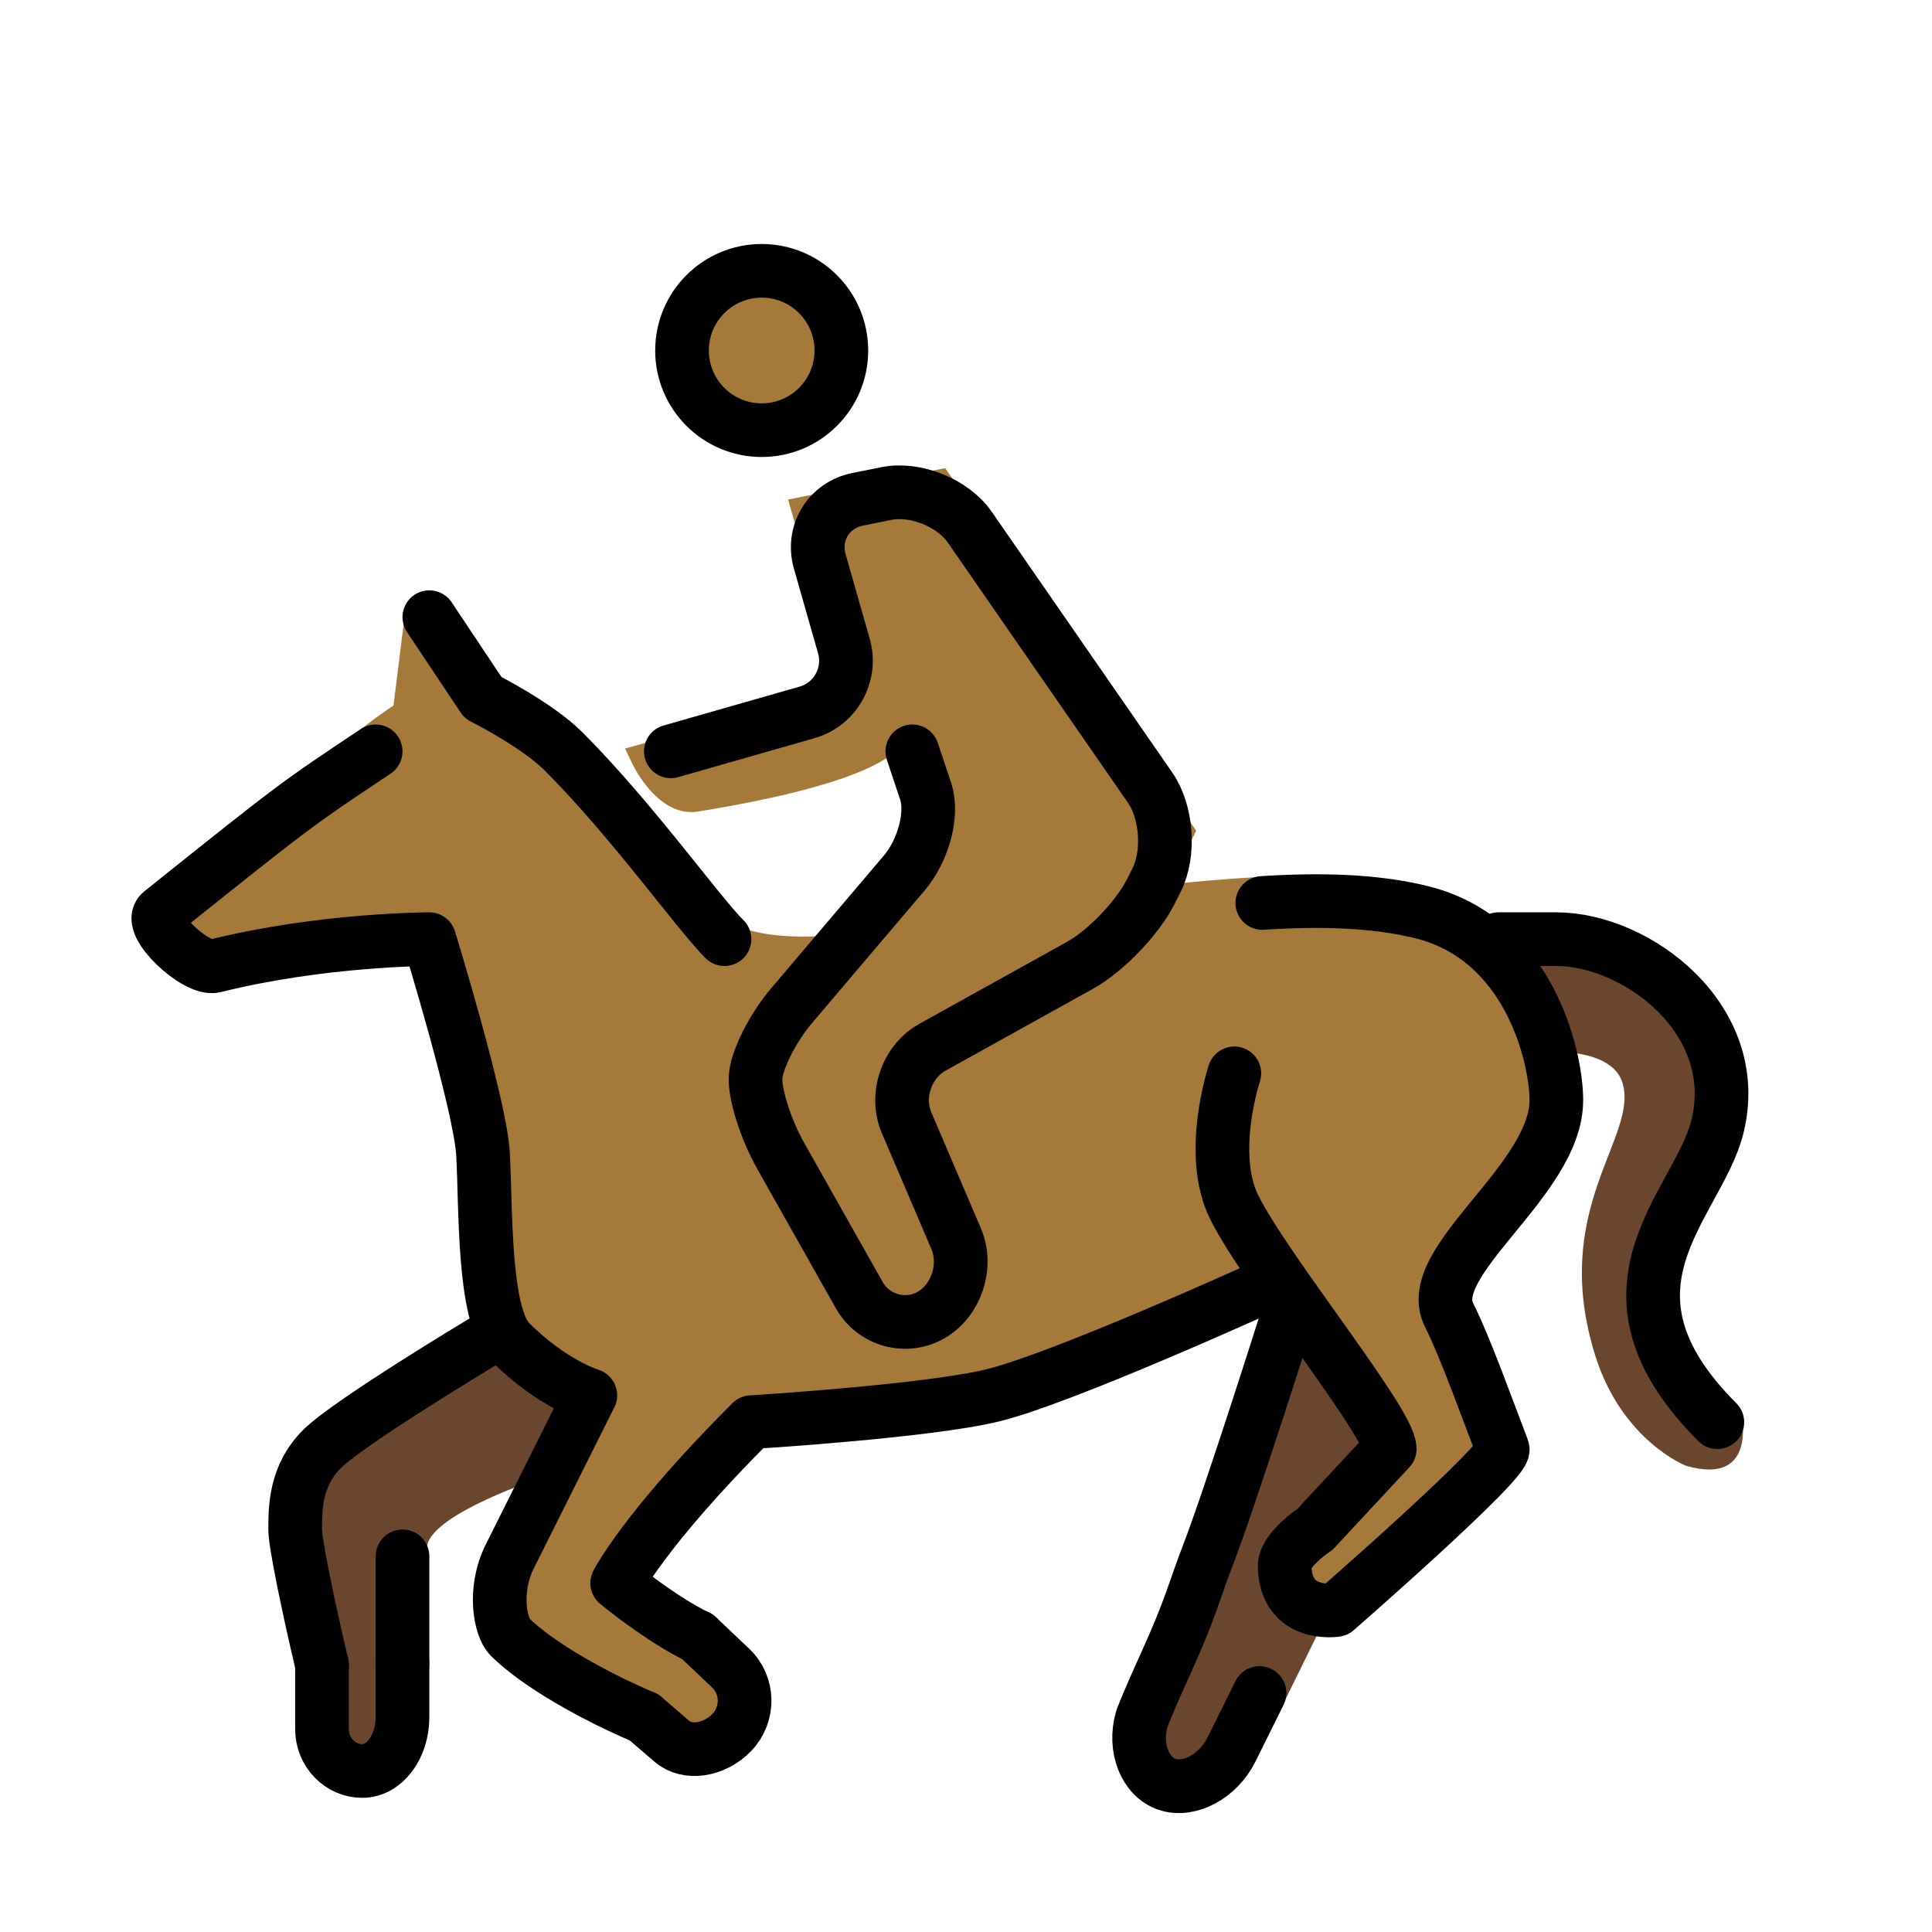
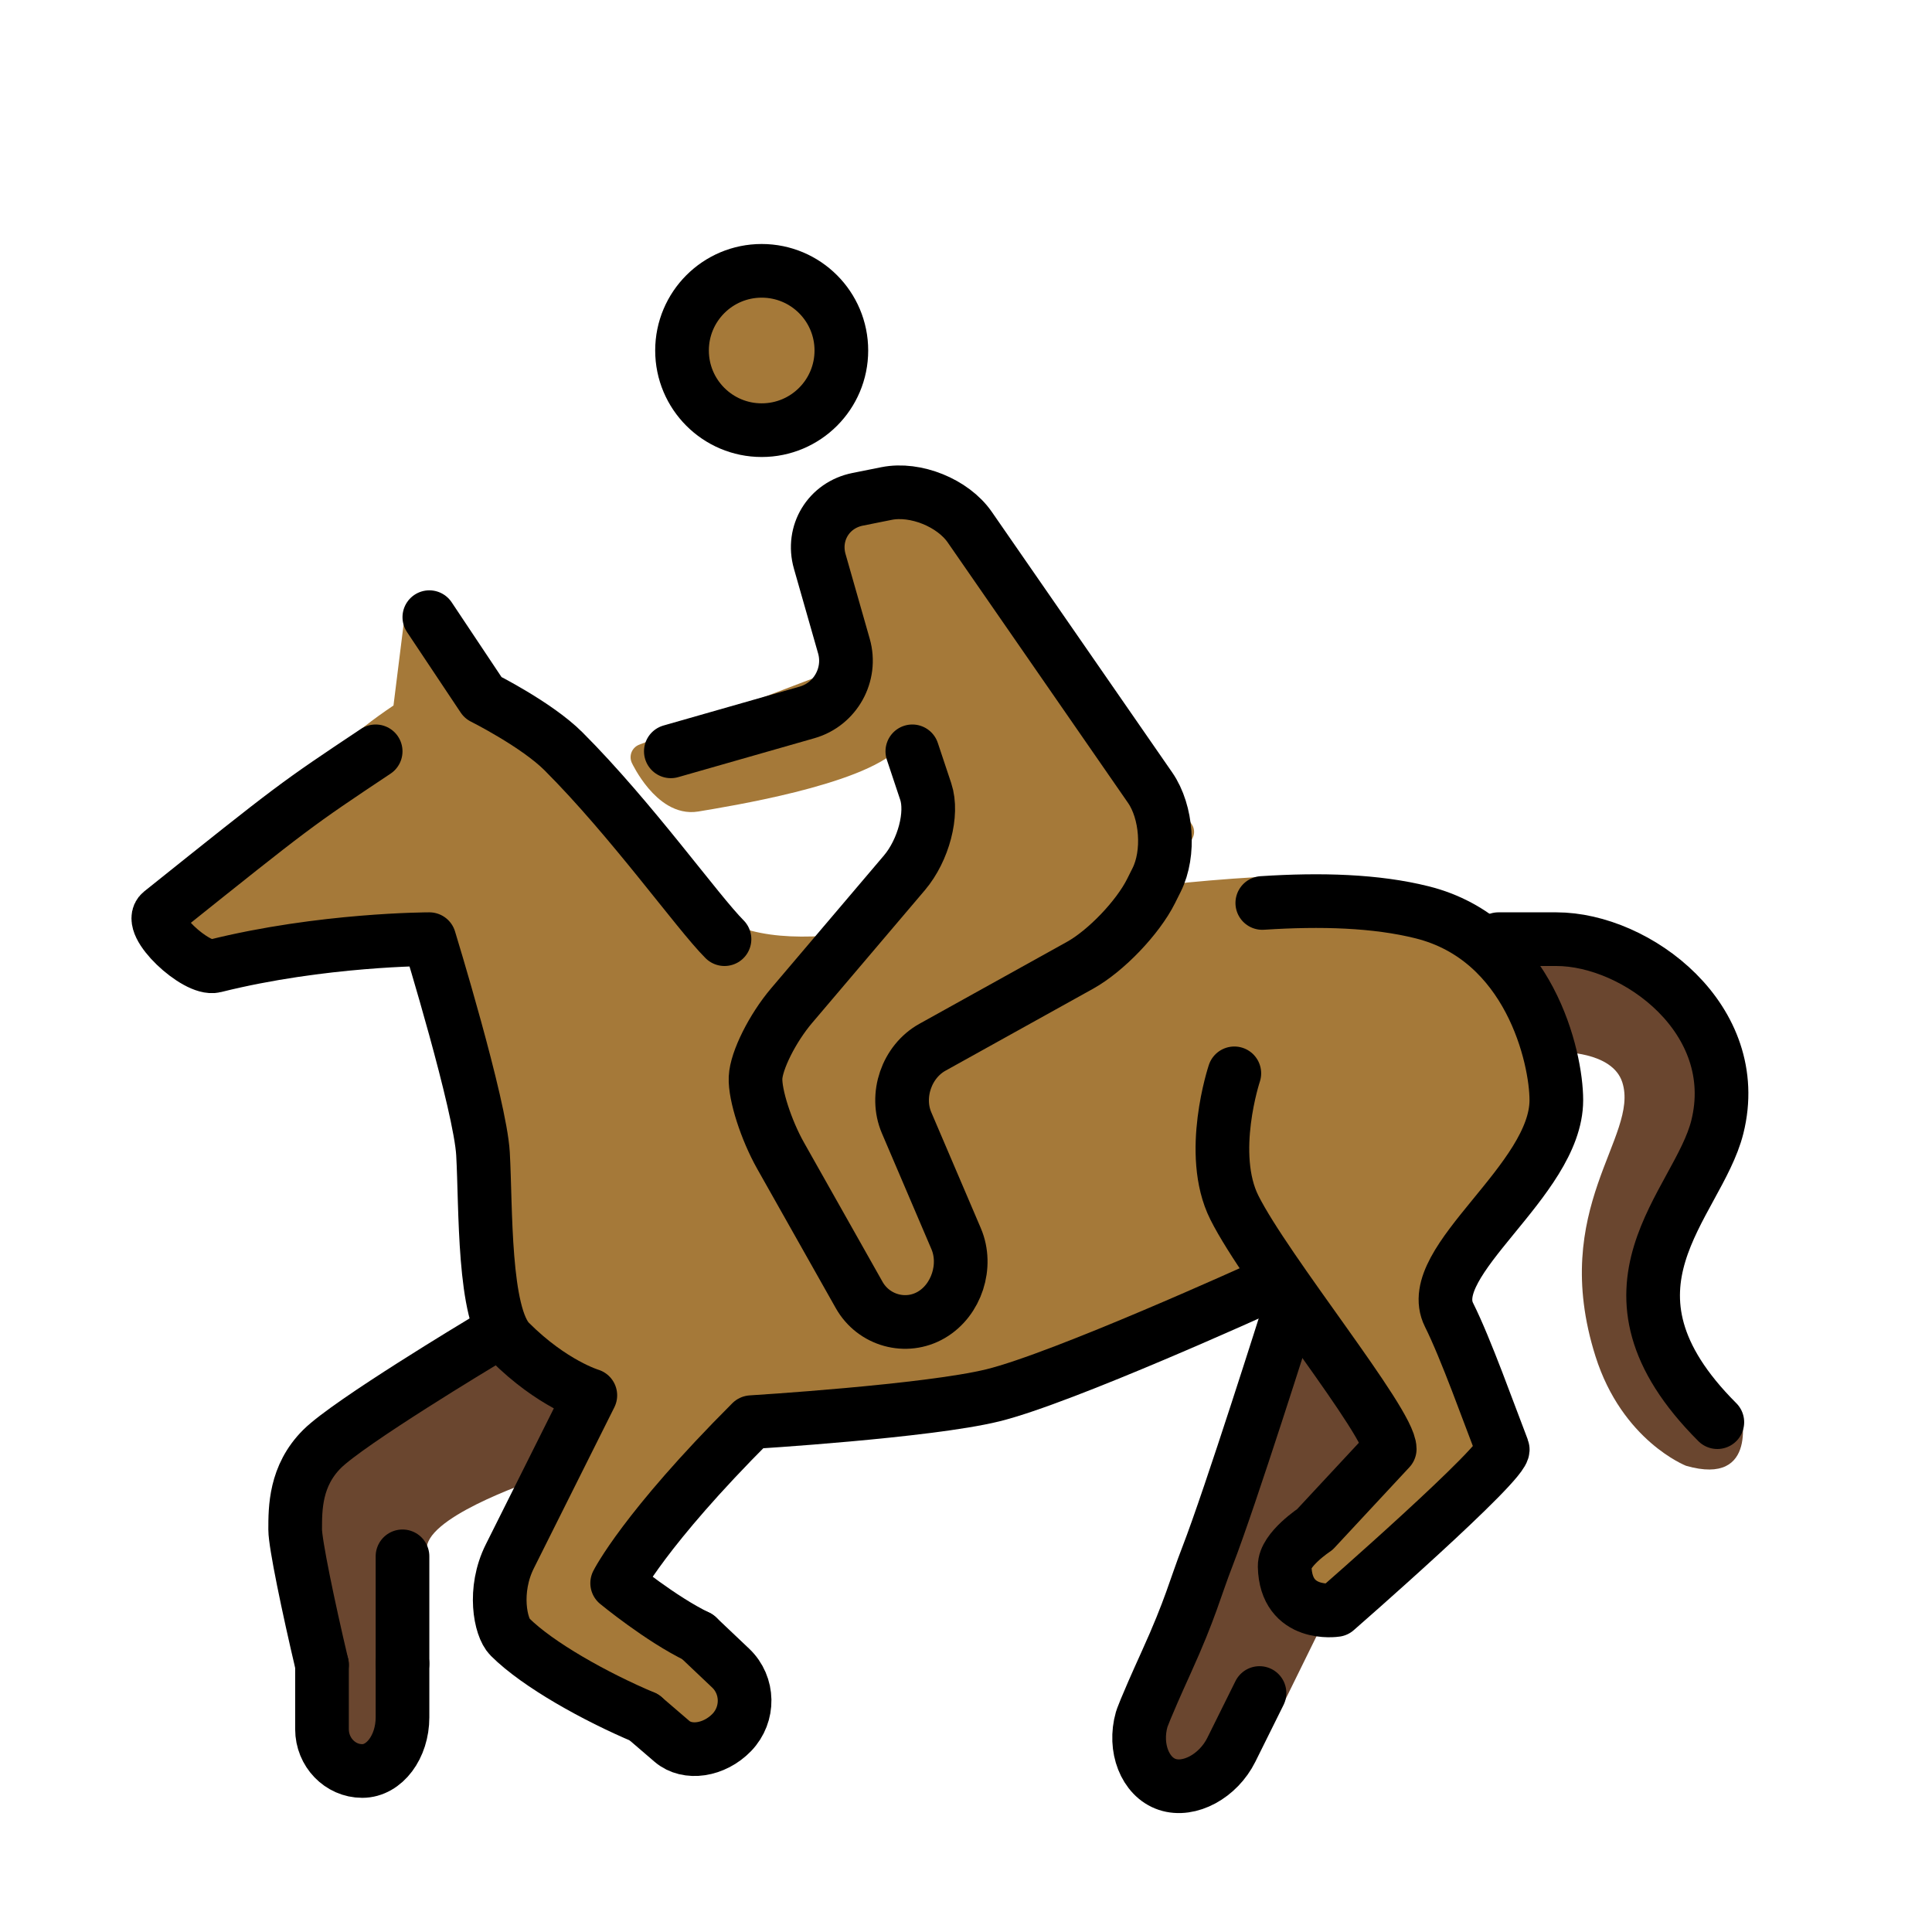
<svg xmlns="http://www.w3.org/2000/svg" id="emoji" viewBox="0 0 72 72">
  <g id="color">
    <path fill="#A57939" d="M54,49c-1-2,4-5,4-8c0-1.601-1-6-5-7c-1.725-0.432-3.981-1.442-6.166-1.313 C37.312,33.25,31.625,35.625,28,34.688c-0.969-0.25-8.812-8-9.375-8.688l-3.5-3.406l-0.461,3.698 C11.497,28.416,11,30,6,34c-0.553,0.442,1.315,2.172,2,2c4-1,8-1,8-1s1.897,6.183,2,8c0.113,1.997,0,6,1,7 c1.581,1.581,3,2,3,2s-2,4-3,6c-0.633,1.265-0.353,2.647,0,3c2,2,8,4,8,4l1-3c0,0-5-2-5-3c0-1.129,4-4,5-6 c0,0,6.56-0.402,9-1c1.69-0.414,7.038-2.797,10.613-4.432c1.781,2.58,4.178,5.71,4.178,6.432l-4,5l2,1c0,0,5-4,6-5 c0.353-0.353,0.191-1.538,0-2C55.25,51.693,54.633,50.265,54,49z" stroke="none" />
    <path fill="#6A462F" d="M48,49c0,0-2.143,6.789-3,9c-0.891,2.296-2,8-2,8l4.167-1.167l2.417-4.917l-1.25-0.166v-2.584 l2.916-3.041" stroke="none" />
    <path fill="#6A462F" d="M56,35c0,0-1,0,2,0s7,3,6,7c-0.728,2.91-4.126,5.583,0.874,10.583c0,0,0.709,2.834-2.041,2.042 c0,0-2.379-0.927-3.375-4.083c-1.75-5.542,1.651-8.183,1-10.209c-0.375-1.166-2.334-1.125-2.334-1.125" stroke="none" />
    <path fill="#6A462F" d="M21.281,52.125l-1.094,2.938c-0.625,0.219-4.422,1.535-4.281,2.719C16.125,59.625,15,65,15,65l-2,1 c0,0-2-8-2-9c0-0.79,0-2,1-3s6-4,6-4" stroke="none" />
  </g>
  <g id="hair" />
  <g id="skin">
    <path fill="#a57939" d="M46,44" stroke="#a57939" />
    <path fill="#a57939" d="M48,48" stroke="#a57939" />
    <circle fill="#a57939" cx="28.386" cy="13.062" r="2.969" stroke="#a57939" />
-     <path fill="#a57939" d="M34,28l1,3l-6.795,8l-0.097,2.326L33,50l3.417-2L33,40l9-5l2-4l-9-13l-5,1l2,7l-8,2.219 c0,0,0.812,1.719,1.938,1.531s6-0.969,7.25-2.25" stroke="#a57939" />
+     <path fill="#a57939" stroke="#a57939" stroke-linecap="round" stroke-linejoin="round" d="M34,28l1,3l-6.795,8l-0.097,2.326l4.477,7.939l3.131-1.649l-2.138-7.938L42,35l2-4l-8.527-12.316l-4.757,0.808l0.638,5.92L24,28.219c0,0,0.812,1.719,1.938,1.531s6-0.969,7.25-2.25L34,28z" />
  </g>
  <g id="skin-shadow" />
  <g id="line">
    <circle fill="none" stroke="#000000" stroke-width="2" stroke-miterlimit="10" cx="28.386" cy="13.062" r="2.969" />
    <path fill="none" stroke="#000000" stroke-width="2" stroke-linecap="round" stroke-linejoin="round" stroke-miterlimit="10" d="M25,28l5.077-1.451c1.058-0.302,1.676-1.415,1.373-2.472l-0.9-3.154c-0.303-1.058,0.333-2.099,1.411-2.315 l1.078-0.216c1.078-0.216,2.474,0.348,3.1,1.252l6.723,9.711c0.626,0.904,0.736,2.449,0.244,3.434l-0.211,0.422 c-0.492,0.984-1.682,2.227-2.643,2.761l-5.504,3.057c-0.961,0.534-1.395,1.8-0.963,2.811l1.847,4.322 c0.432,1.011,0.017,2.289-0.923,2.839c-0.94,0.55-2.151,0.216-2.691-0.742l-2.927-5.189 c-0.54-0.958-0.961-2.266-0.934-2.905c0.027-0.64,0.632-1.849,1.344-2.688l4.205-4.951 C34.417,31.686,34.775,30.325,34.5,29.5C34.225,28.675,34,28,34,28" />
    <path fill="none" stroke="#000000" stroke-width="2" stroke-linecap="round" stroke-linejoin="round" stroke-miterlimit="10" d="M46,44" />
    <path fill="none" stroke="#000000" stroke-width="2" stroke-linecap="round" stroke-linejoin="round" stroke-miterlimit="10" d="M48,48" />
    <path fill="none" stroke="#000000" stroke-width="2" stroke-linecap="round" stroke-linejoin="round" stroke-miterlimit="10" d="M27,35c-1-1-3.451-4.45-6-7c-1-1-3-2-3-2l-2-3" />
    <path fill="none" stroke="#000000" stroke-width="2" stroke-linecap="round" stroke-linejoin="round" stroke-miterlimit="10" d="M46,40c0,0-1,3,0,5c1.188,2.377,5.791,8,5.791,9L49,57c0,0-1.138,0.748-1.124,1.376C47.917,60.293,49.791,60,49.791,60 s6.378-5.564,6.209-6c-0.511-1.319-1.367-3.735-2-5c-1-2,4-5,4-8c0-1.601-1-6-5-7 c-1.725-0.432-3.773-0.491-5.958-0.349" />
    <path fill="none" stroke="#000000" stroke-width="2" stroke-linecap="round" stroke-linejoin="round" stroke-miterlimit="10" d="M24,64c-1.8-0.76-3.957-1.957-5-3c-0.353-0.353-0.633-1.735,0-3c1-2,3-6,3-6s-1.419-0.419-3-2c-1-1-0.887-5.003-1-7 c-0.102-1.817-2-8-2-8s-4,0-8,1c-0.685,0.172-2.553-1.558-2-2c5-4,5-4,8-6" />
    <path fill="none" stroke="#000000" stroke-width="2" stroke-linecap="round" stroke-linejoin="round" stroke-miterlimit="10" d="M26,61c0,0,0.553,0.525,1.23,1.166c0.676,0.642,0.694,1.72,0.042,2.397c-0.654,0.676-1.656,0.825-2.229,0.333 C24.469,64.403,24,64,24,64" />
    <path fill="none" stroke="#000000" stroke-width="2" stroke-linecap="round" stroke-linejoin="round" stroke-miterlimit="10" d="M47,48c0,0-7.385,3.359-10,4c-2.44,0.598-9,1-9,1c-4,4-5,6-5,6s1.629,1.342,3,2" />
    <path fill="none" stroke="#000000" stroke-width="2" stroke-linecap="round" stroke-linejoin="round" stroke-miterlimit="10" d="M48,49c0,0-2.143,6.789-3,9c-0.471,1.213-0.618,1.922-1.542,3.958c-0.824,1.816-0.91,2.118-0.91,2.118 C42.246,65.135,42.675,66.225,43.5,66.5c0.825,0.275,1.9-0.307,2.389-1.292l1.049-2.114" />
    <path fill="none" stroke="#000000" stroke-width="2" stroke-linecap="round" stroke-linejoin="round" stroke-miterlimit="10" d="M15,62v2c0,1.1-0.675,2-1.5,2c-0.825,0-1.5-0.7-1.5-1.557c0,0,0,0,0-2.401" />
    <path fill="none" stroke="#000000" stroke-width="2" stroke-linecap="round" stroke-linejoin="round" stroke-miterlimit="10" d="M18,50c0,0-5,3-6,4s-1,2.21-1,3c0,0.518,0.483,2.853,1,5.042" />
    <path fill="none" stroke="#000000" stroke-width="2" stroke-linecap="round" stroke-linejoin="round" stroke-miterlimit="10" d="M56,35c0,0-1,0,2,0s7,3,6,7c-0.728,2.91-5,6,0,11" />
    <line fill="none" stroke="#000000" stroke-width="2" stroke-linecap="round" stroke-linejoin="round" stroke-miterlimit="10" x1="15" y1="58" x2="15" y2="62" />
  </g>
</svg>
